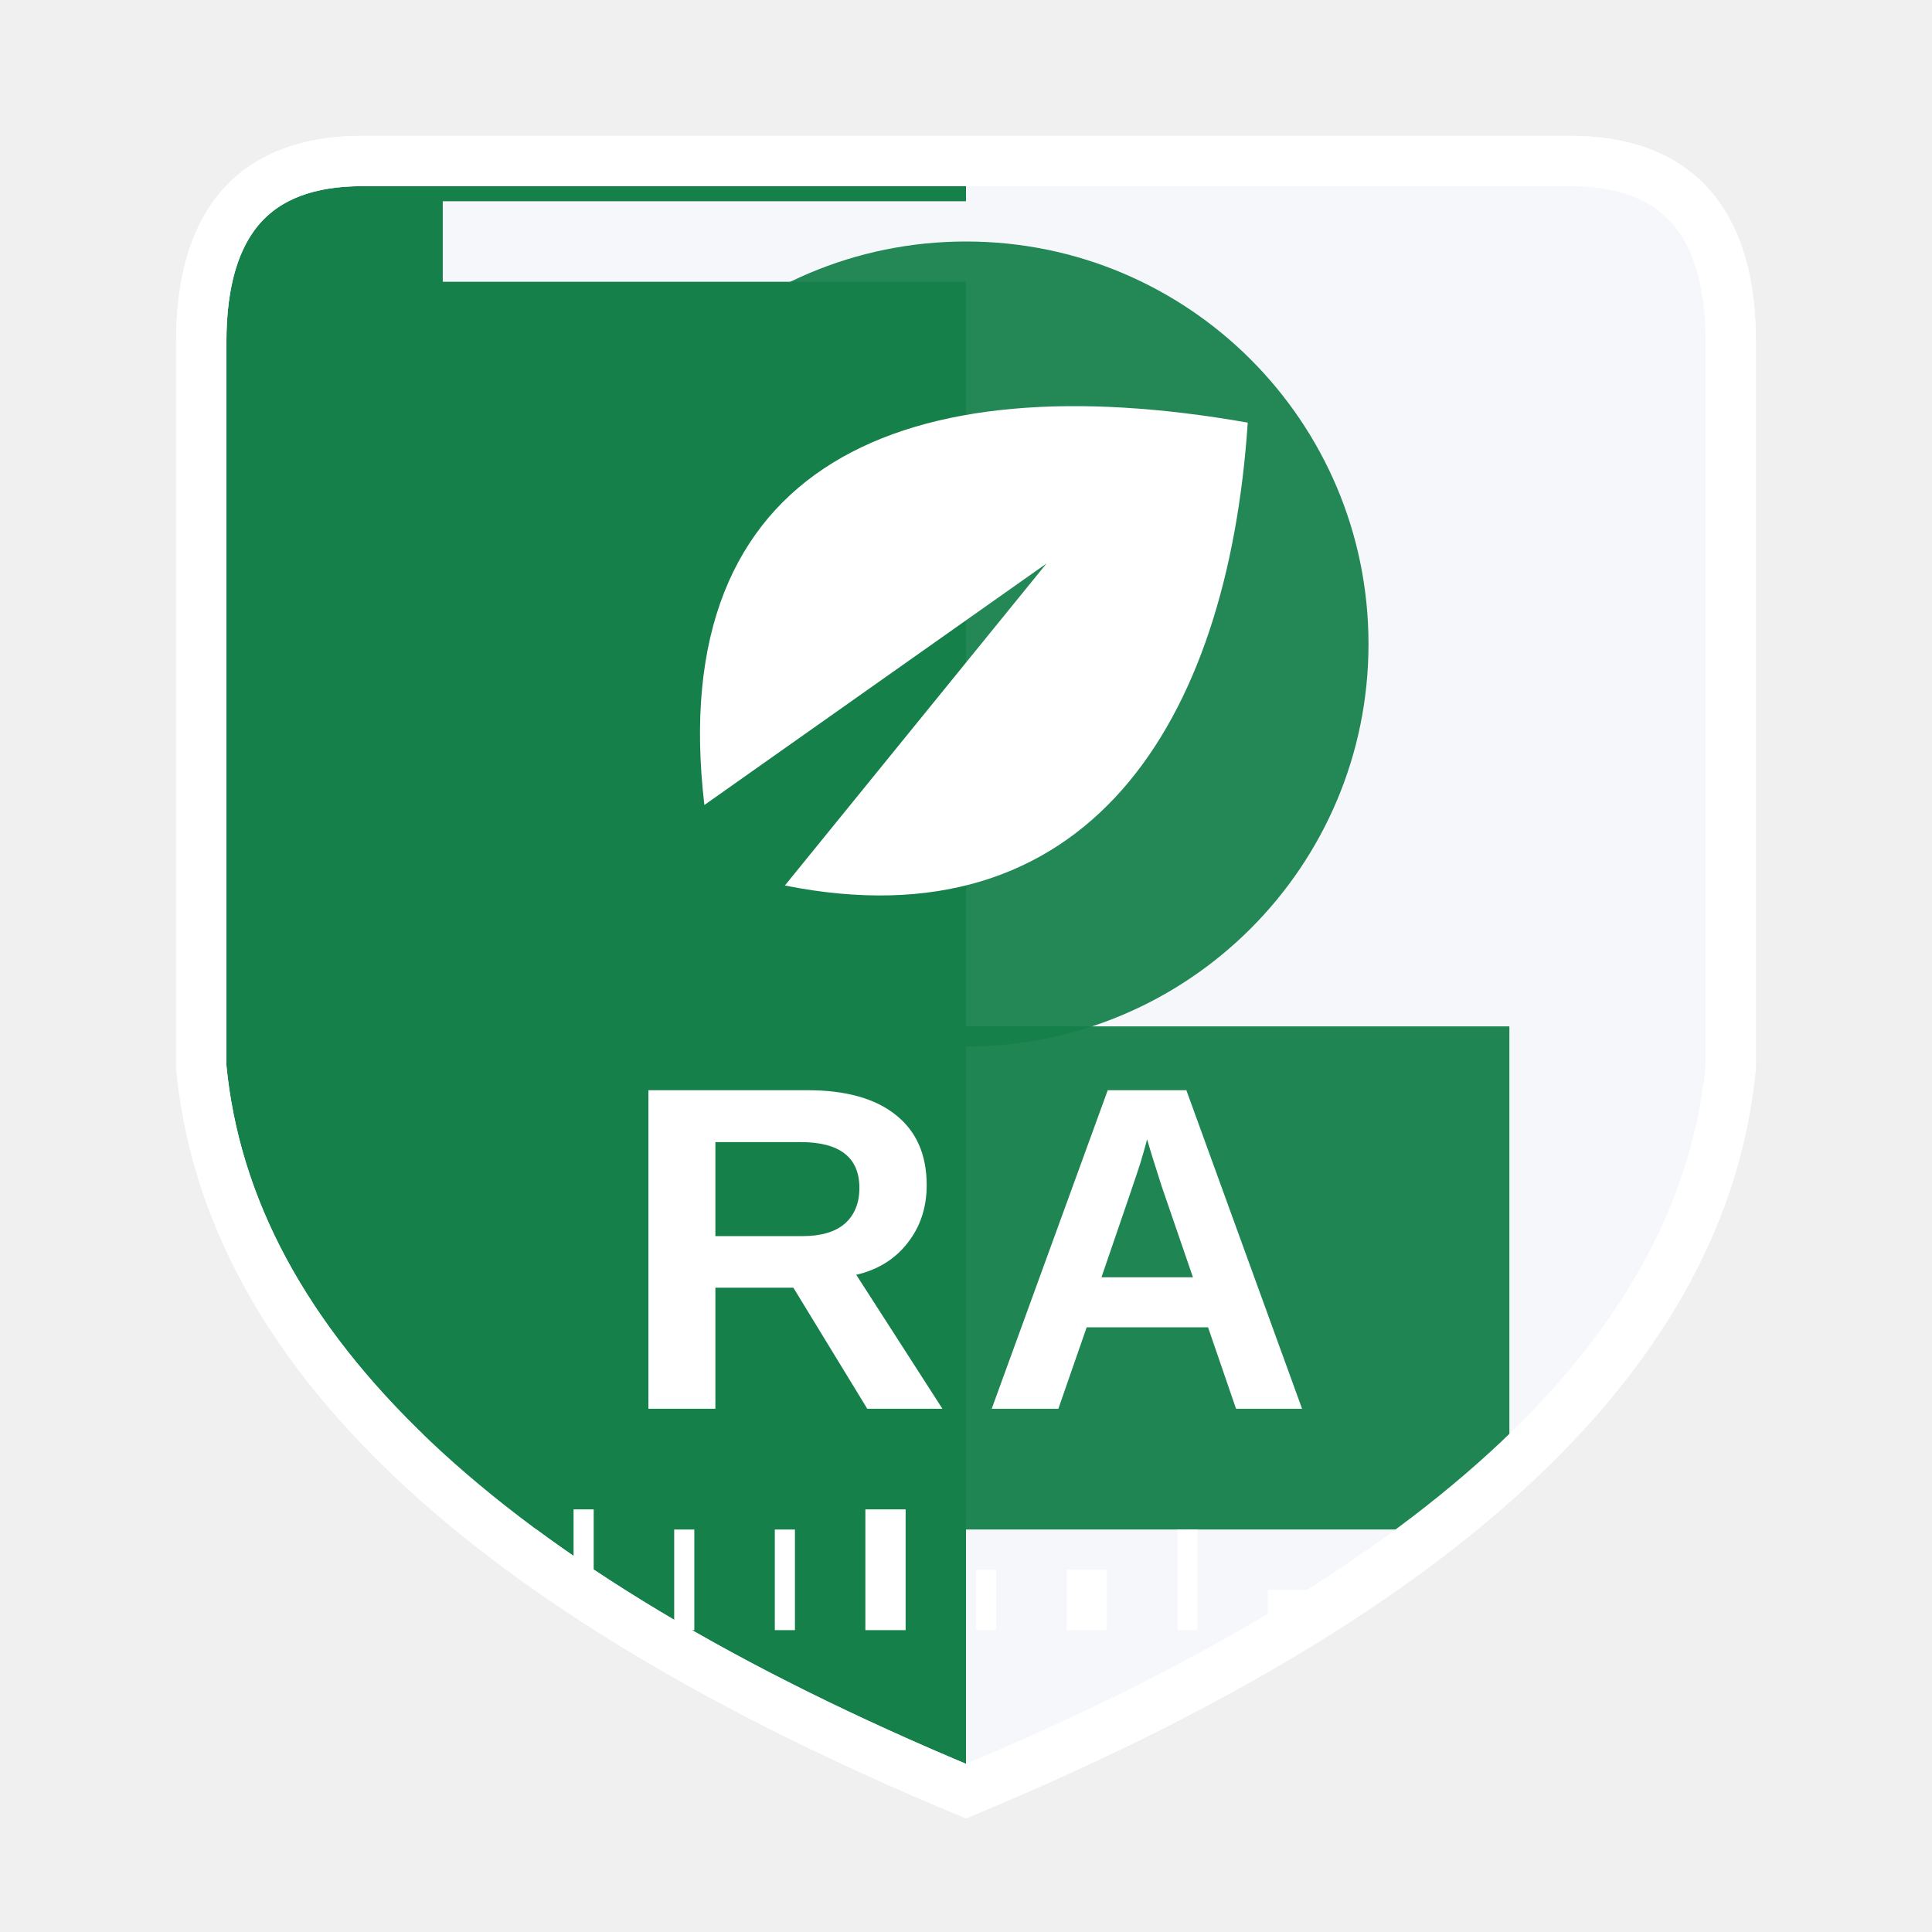
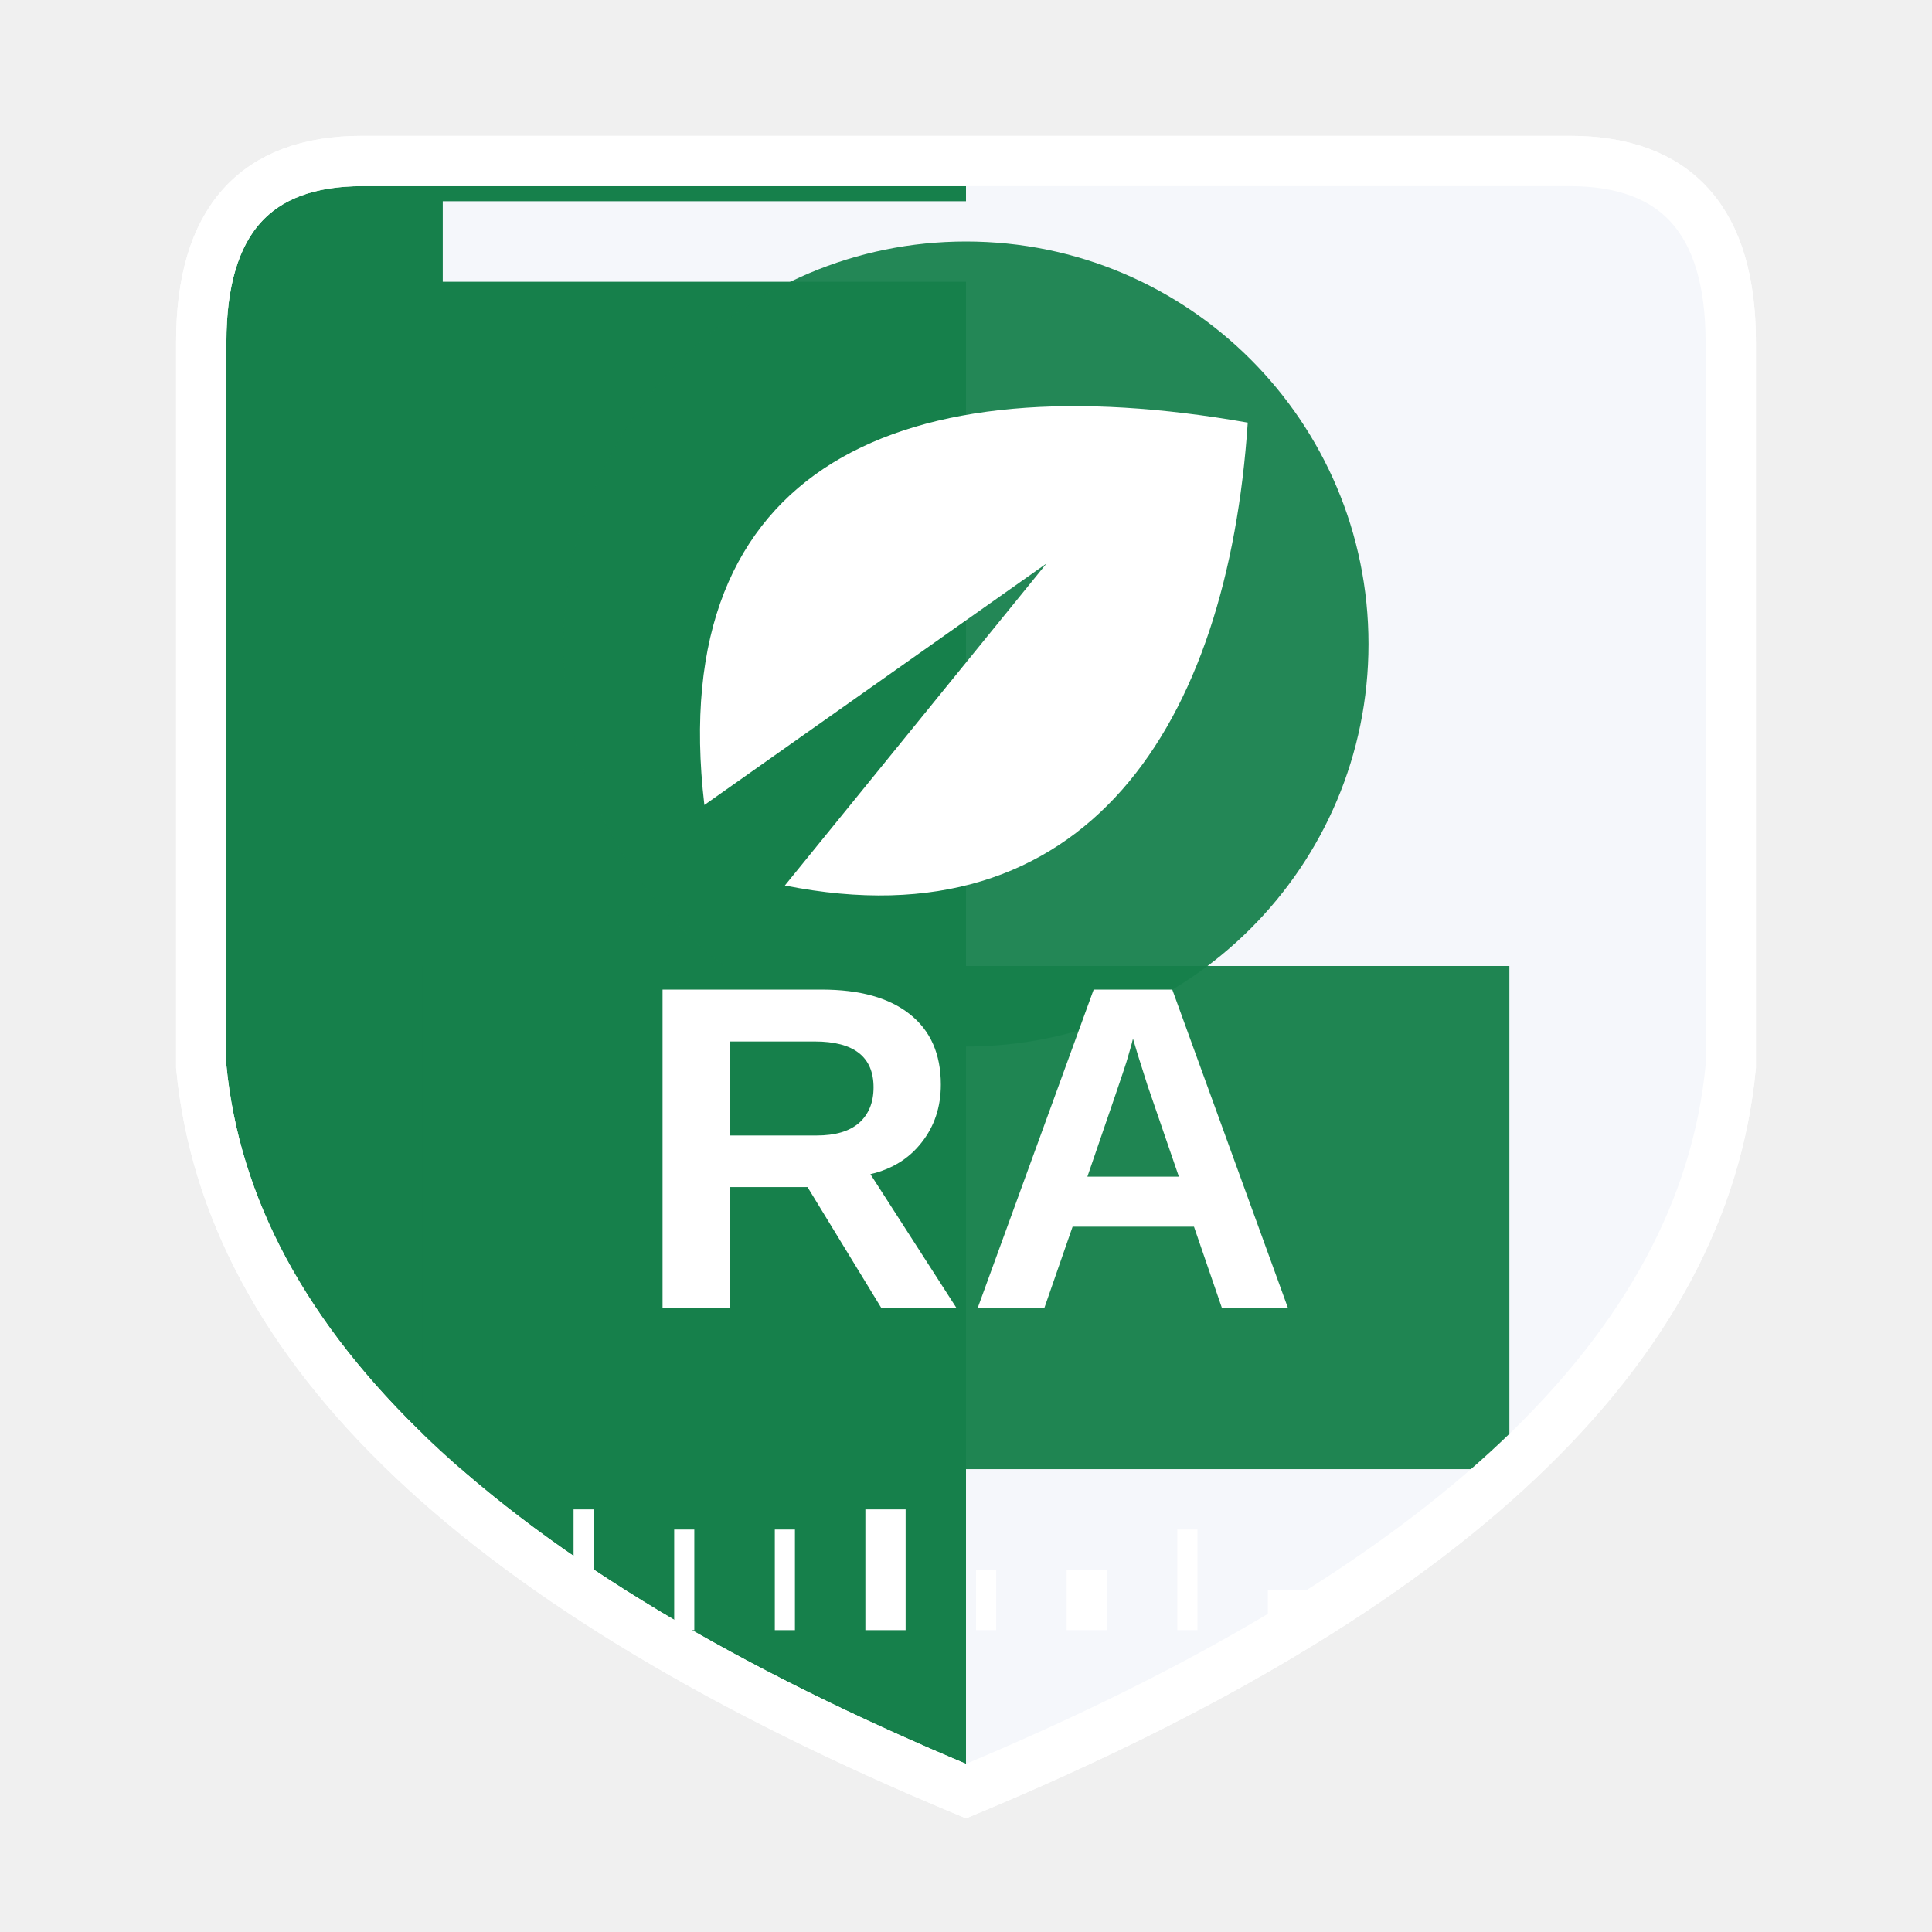
<svg xmlns="http://www.w3.org/2000/svg" viewBox="0 0 96 96" width="96" height="96" role="img">
  <defs>
-     <clipPath id="crest">
+     <clipPath id="crest-7e85b195803780">
      <path d="M18 8H78Q86 8 86 17V53Q84 74 48 89 12 74 10 53V17Q10 8 18 8Z" />
    </clipPath>
  </defs>
  <path d="M18 8H78Q86 8 86 17V53Q84 74 48 89 12 74 10 53V17Q10 8 18 8Z" fill="#16804b" stroke="#ffffff" stroke-width="2.5" />
-   <g clip-path="url(#crest)">
+   <g clip-path="url(#crest-7e85b195803780)">
    <path d="M48 7h42v84H48Z" fill="#f5f7fb" />
    <path d="M22 12H74" stroke="#f5f7fb" stroke-width="4" />
    <circle cx="48" cy="32" r="20" fill="#16804b" opacity=".94" />
    <g style="color:#ffffff" fill="#ffffff" stroke-linejoin="round">
      <path d="M35 40c-2-17 10-22 27-19-1 15-8 26-23 23l13-16-17 12Z" />
    </g>
-     <path d="M21 51H75V76H21Z" fill="#16804b" opacity=".96" />
-     <text x="48" y="70" fill="#ffffff" text-anchor="middle" font-family="Arial,Helvetica,sans-serif" font-size="23" font-weight="900" letter-spacing="1.4">RA</text>
+     <path d="M21 48H75V73H21Z" fill="#16804b" opacity=".96" />
+     <text x="48" y="65" fill="#ffffff" text-anchor="middle" font-family="Arial,Helvetica,sans-serif" font-size="23" font-weight="900" textLength="32" lengthAdjust="spacingAndGlyphs">RA</text>
    <g>
      <path d="M29 81v-6" stroke="#ffffff" stroke-width="1" />
      <path d="M34 81v-5" stroke="#ffffff" stroke-width="1" />
      <path d="M39 81v-5" stroke="#ffffff" stroke-width="1" />
      <path d="M44 81v-6" stroke="#ffffff" stroke-width="2" />
      <path d="M49 81v-3" stroke="#ffffff" stroke-width="1" />
      <path d="M54 81v-3" stroke="#ffffff" stroke-width="2" />
      <path d="M59 81v-5" stroke="#ffffff" stroke-width="1" />
      <path d="M64 81v-2" stroke="#ffffff" stroke-width="2" />
    </g>
  </g>
  <path d="M18 8H78Q86 8 86 17V53Q84 74 48 89 12 74 10 53V17Q10 8 18 8Z" fill="none" stroke="#ffffff" stroke-width="2.5" />
</svg>
